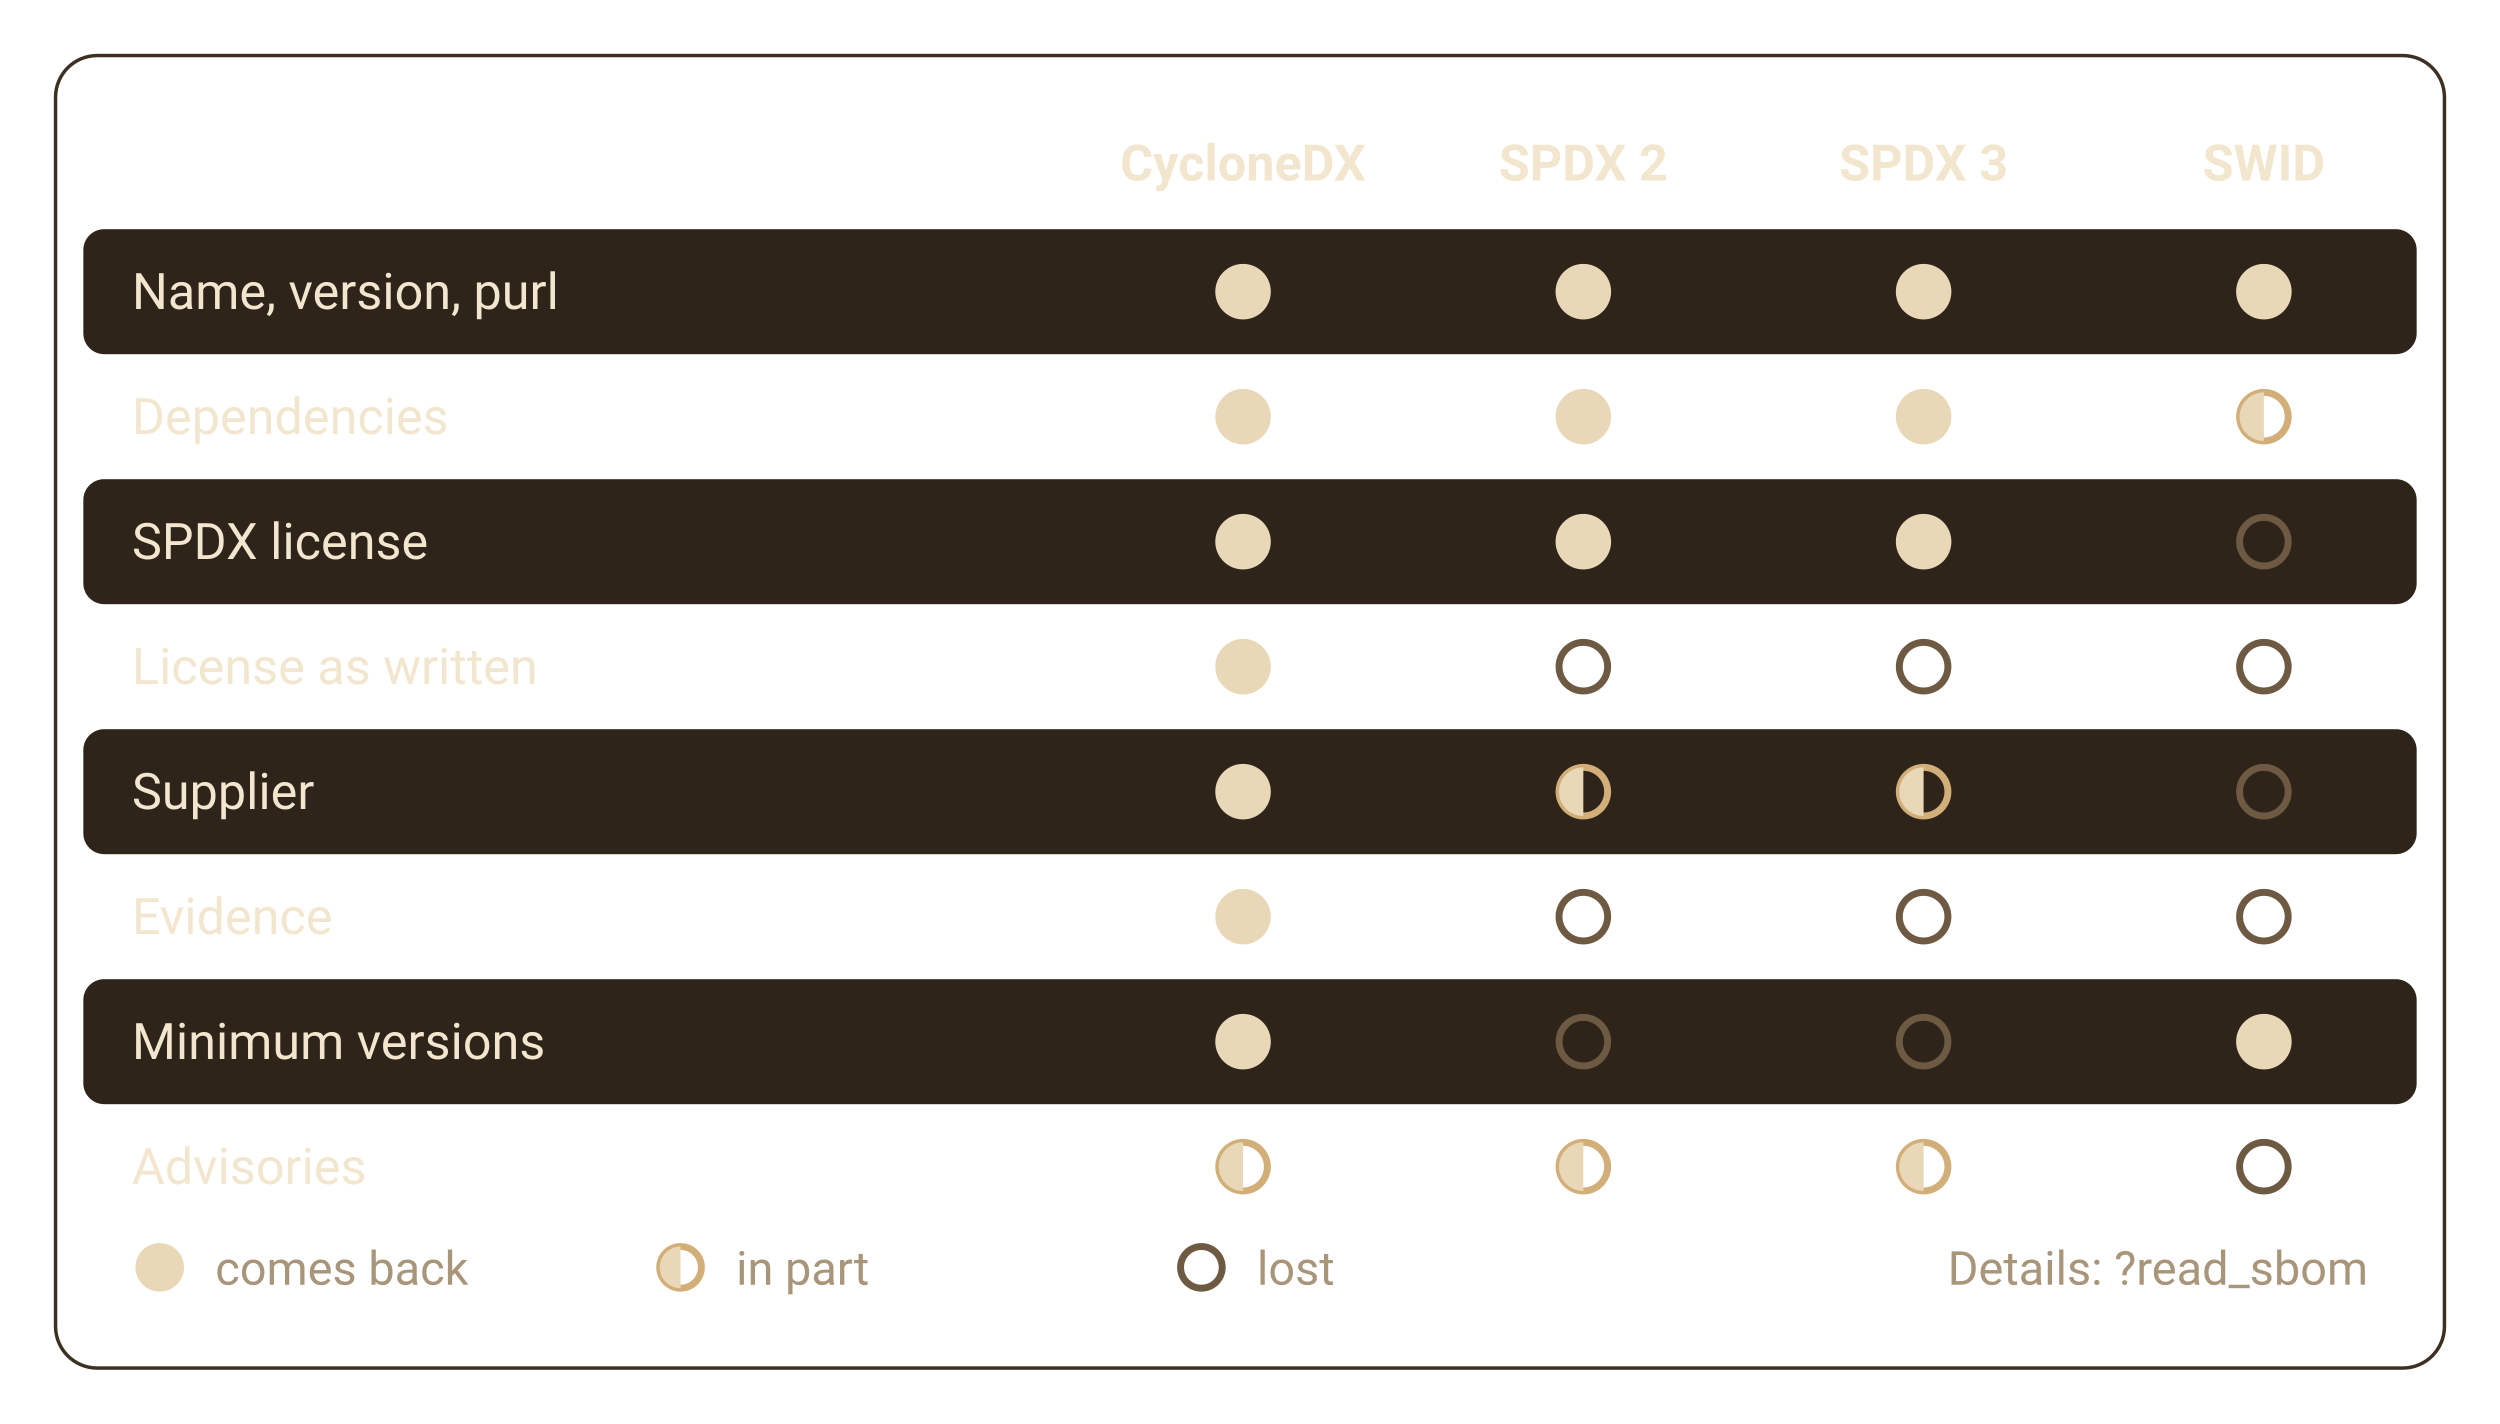
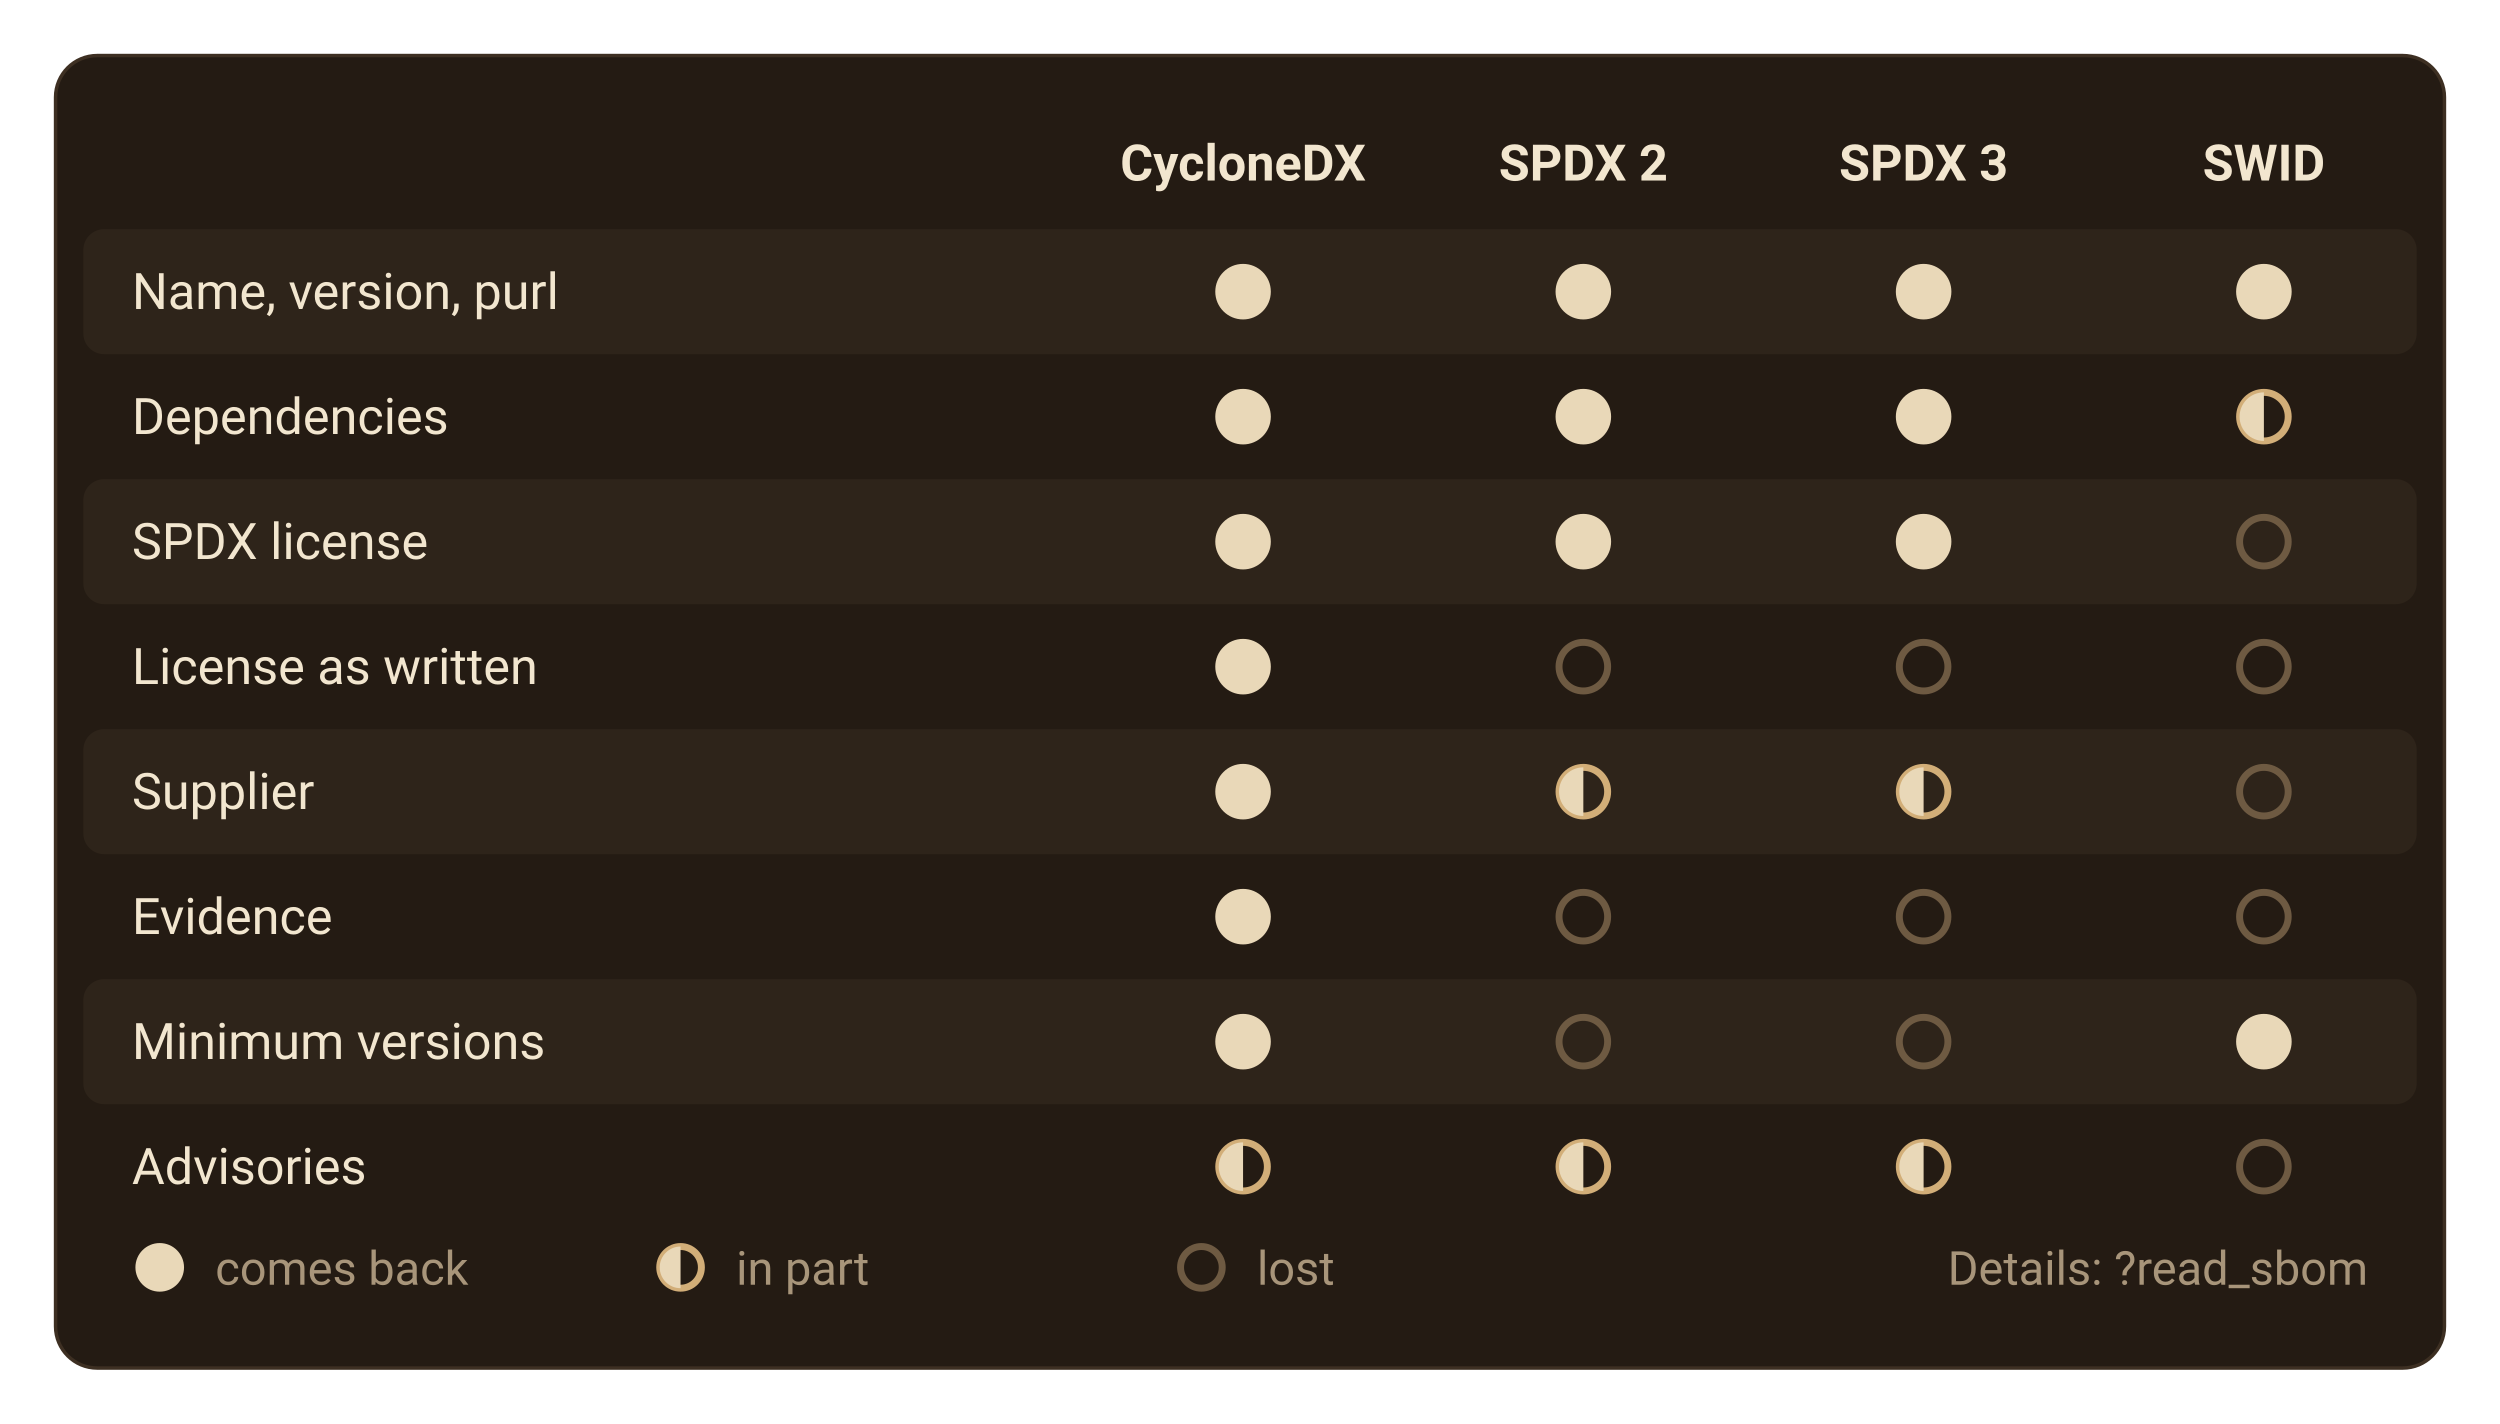
<svg xmlns="http://www.w3.org/2000/svg" viewBox="0 0 720 410" role="img" aria-labelledby="t d">
-   <style>.s{font-family:system-ui,-apple-system,"Segoe UI",Roboto,"Helvetica Neue",Arial,sans-serif}.c{font-family:"DIN Condensed","Barlow Condensed","Roboto Condensed","Arial Narrow",system-ui,sans-serif}.m{font-family:ui-monospace,SFMono-Regular,"SF Mono",Menlo,Consolas,"Liberation Mono",monospace}.card{fill:#241B13}.code{fill:#2E241A}.ink{fill:#F2E6CF}.body{fill:#D8C8AC}.muted{fill:#A8957A}.faint{fill:#7F6E58}.wal{fill:#E9D8B8}.onwal{fill:#2E2218}.onwalm{fill:#6E5A42}.walcard{fill:#DCC6A0}.wood{fill:#CDA56C}.woodsoft{fill:#3F3022}.accent{fill:#E3AA68}.onaccent{fill:#241B13}.fn{fill:#EDB46C}.str{fill:#A9C98A}.com{fill:#8C7A62}.key{fill:#D9B88F}.ok{fill:#86C994}.oksoft{fill:#20352A}.warn{fill:#E8B04B}.warnsoft{fill:#3B2C12}.folder{fill:#D9A441}.walfn{fill:#8A4610}.walok{fill:#3F7D4E}.ev1{fill:#E3AA68}.ev2{fill:#86C994}.ev3{fill:#8DBBD3}.err{fill:#E5735F}.errsoft{fill:#3A1E18}.slat{fill:#6A4C2C}.slatdark{fill:#4A331D}.crate{fill:#5A3F25}.oncrate{fill:#F2E4C6}.onwood{fill:#2E2218}.edge-s{stroke:#3D2F22;fill:none}.rail-s{stroke:#5A4630;fill:none}.walrail-s{stroke:#B49A74;fill:none}.file-s{stroke:#7F6E58;fill:none}.arrow-s{stroke:#E3AA68;fill:none}.onaccent-s{stroke:#241B13;fill:none}.walcheck-s{stroke:#F6EBD3;fill:none}.seam-s{stroke:#4E3820;fill:none}.wal-s{stroke:#D2AE78;fill:none}.ink-s{stroke:#F2E6CF;fill:none}.lead-s{stroke:#6E5A42;fill:none}.cratefr-s{stroke:#D2AE78;fill:none}</style>
+   <style>.s{font-family:system-ui,-apple-system,"Segoe UI",Roboto,"Helvetica Neue",Arial,sans-serif}.c{font-family:"DIN Condensed","Barlow Condensed","Roboto Condensed","Arial Narrow",system-ui,sans-serif}.m{font-family:ui-monospace,SFMono-Regular,"SF Mono",Menlo,Consolas,"Liberation Mono",monospace}.edge-s{stroke:#3D2F22;fill:none}.rail-s{stroke:#5A4630;fill:none}.walrail-s{stroke:#B49A74;fill:none}.file-s{stroke:#7F6E58;fill:none}.arrow-s{stroke:#E3AA68;fill:none}.onaccent-s{stroke:#241B13;fill:none}.walcheck-s{stroke:#F6EBD3;fill:none}.seam-s{stroke:#4E3820;fill:none}.wal-s{stroke:#D2AE78;fill:none}.ink-s{stroke:#F2E6CF;fill:none}.lead-s{stroke:#6E5A42;fill:none}.cratefr-s{stroke:#D2AE78;fill:none}.card{fill:#241B13}.code{fill:#2E241A}.ink{fill:#F2E6CF}.body{fill:#D8C8AC}.muted{fill:#A8957A}.faint{fill:#7F6E58}.wal{fill:#E9D8B8}.onwal{fill:#2E2218}.onwalm{fill:#6E5A42}.walcard{fill:#DCC6A0}.wood{fill:#CDA56C}.woodsoft{fill:#3F3022}.accent{fill:#E3AA68}.onaccent{fill:#241B13}.fn{fill:#EDB46C}.str{fill:#A9C98A}.com{fill:#8C7A62}.key{fill:#D9B88F}.ok{fill:#86C994}.oksoft{fill:#20352A}.warn{fill:#E8B04B}.warnsoft{fill:#3B2C12}.folder{fill:#D9A441}.walfn{fill:#8A4610}.walok{fill:#3F7D4E}.ev1{fill:#E3AA68}.ev2{fill:#86C994}.ev3{fill:#8DBBD3}.err{fill:#E5735F}.errsoft{fill:#3A1E18}.slat{fill:#6A4C2C}.slatdark{fill:#4A331D}.crate{fill:#5A3F25}.oncrate{fill:#F2E4C6}.onwood{fill:#2E2218}</style>
  <rect class="card edge-s" stroke-width="1" x="16" y="16" width="688" height="378" rx="12" />
  <text class="s ink" x="358" y="52" font-size="14.5" font-weight="700" text-anchor="middle">CycloneDX</text>
  <text class="s ink" x="456" y="52" font-size="14.5" font-weight="700" text-anchor="middle">SPDX 2</text>
  <text class="s ink" x="554" y="52" font-size="14.5" font-weight="700" text-anchor="middle">SPDX 3</text>
  <text class="s ink" x="652" y="52" font-size="14.5" font-weight="700" text-anchor="middle">SWID</text>
  <rect class="code" x="24" y="66" width="672" height="36" rx="6" />
  <text class="s ink" x="38" y="89" font-size="14.5">Name, version, purl</text>
  <circle class="wal" cx="358" cy="84" r="8" />
  <circle class="wal" cx="456" cy="84" r="8" />
  <circle class="wal" cx="554" cy="84" r="8" />
  <circle class="wal" cx="652" cy="84" r="8" />
  <text class="s ink" x="38" y="125" font-size="14.5">Dependencies</text>
  <circle class="wal" cx="358" cy="120" r="8" />
  <circle class="wal" cx="456" cy="120" r="8" />
  <circle class="wal" cx="554" cy="120" r="8" />
  <circle class="wal-s" stroke-width="2" cx="652" cy="120" r="7" />
  <path class="wal" d="M652 113 A7 7 0 0 0 652 127 Z" />
  <rect class="code" x="24" y="138" width="672" height="36" rx="6" />
  <text class="s ink" x="38" y="161" font-size="14.5">SPDX license</text>
  <circle class="wal" cx="358" cy="156" r="8" />
  <circle class="wal" cx="456" cy="156" r="8" />
  <circle class="wal" cx="554" cy="156" r="8" />
  <circle class="lead-s" stroke-width="2" cx="652" cy="156" r="7" />
  <text class="s ink" x="38" y="197" font-size="14.5">License as written</text>
  <circle class="wal" cx="358" cy="192" r="8" />
  <circle class="lead-s" stroke-width="2" cx="456" cy="192" r="7" />
  <circle class="lead-s" stroke-width="2" cx="554" cy="192" r="7" />
  <circle class="lead-s" stroke-width="2" cx="652" cy="192" r="7" />
  <rect class="code" x="24" y="210" width="672" height="36" rx="6" />
  <text class="s ink" x="38" y="233" font-size="14.5">Supplier</text>
  <circle class="wal" cx="358" cy="228" r="8" />
  <circle class="wal-s" stroke-width="2" cx="456" cy="228" r="7" />
  <path class="wal" d="M456 221 A7 7 0 0 0 456 235 Z" />
  <circle class="wal-s" stroke-width="2" cx="554" cy="228" r="7" />
  <path class="wal" d="M554 221 A7 7 0 0 0 554 235 Z" />
  <circle class="lead-s" stroke-width="2" cx="652" cy="228" r="7" />
  <text class="s ink" x="38" y="269" font-size="14.5">Evidence</text>
  <circle class="wal" cx="358" cy="264" r="8" />
  <circle class="lead-s" stroke-width="2" cx="456" cy="264" r="7" />
  <circle class="lead-s" stroke-width="2" cx="554" cy="264" r="7" />
  <circle class="lead-s" stroke-width="2" cx="652" cy="264" r="7" />
  <rect class="code" x="24" y="282" width="672" height="36" rx="6" />
  <text class="s ink" x="38" y="305" font-size="14.5">Minimum versions</text>
  <circle class="wal" cx="358" cy="300" r="8" />
  <circle class="lead-s" stroke-width="2" cx="456" cy="300" r="7" />
  <circle class="lead-s" stroke-width="2" cx="554" cy="300" r="7" />
  <circle class="wal" cx="652" cy="300" r="8" />
  <text class="s ink" x="38" y="341" font-size="14.5">Advisories</text>
  <circle class="wal-s" stroke-width="2" cx="358" cy="336" r="7" />
  <path class="wal" d="M358 329 A7 7 0 0 0 358 343 Z" />
  <circle class="wal-s" stroke-width="2" cx="456" cy="336" r="7" />
  <path class="wal" d="M456 329 A7 7 0 0 0 456 343 Z" />
  <circle class="wal-s" stroke-width="2" cx="554" cy="336" r="7" />
  <path class="wal" d="M554 329 A7 7 0 0 0 554 343 Z" />
  <circle class="lead-s" stroke-width="2" cx="652" cy="336" r="7" />
  <circle class="wal" cx="46" cy="365" r="7" />
  <text class="s muted" x="62" y="370" font-size="13.5">comes back</text>
  <circle class="wal-s" stroke-width="2" cx="196" cy="365" r="6" />
  <path class="wal" d="M196 359 A6 6 0 0 0 196 371 Z" />
  <text class="s muted" x="212" y="370" font-size="13.5">in part</text>
  <circle class="lead-s" stroke-width="2" cx="346" cy="365" r="6" />
  <text class="s muted" x="362" y="370" font-size="13.5">lost</text>
  <text class="s muted" x="682" y="370" font-size="13.5" text-anchor="end">Details: ?read_sbom</text>
</svg>
